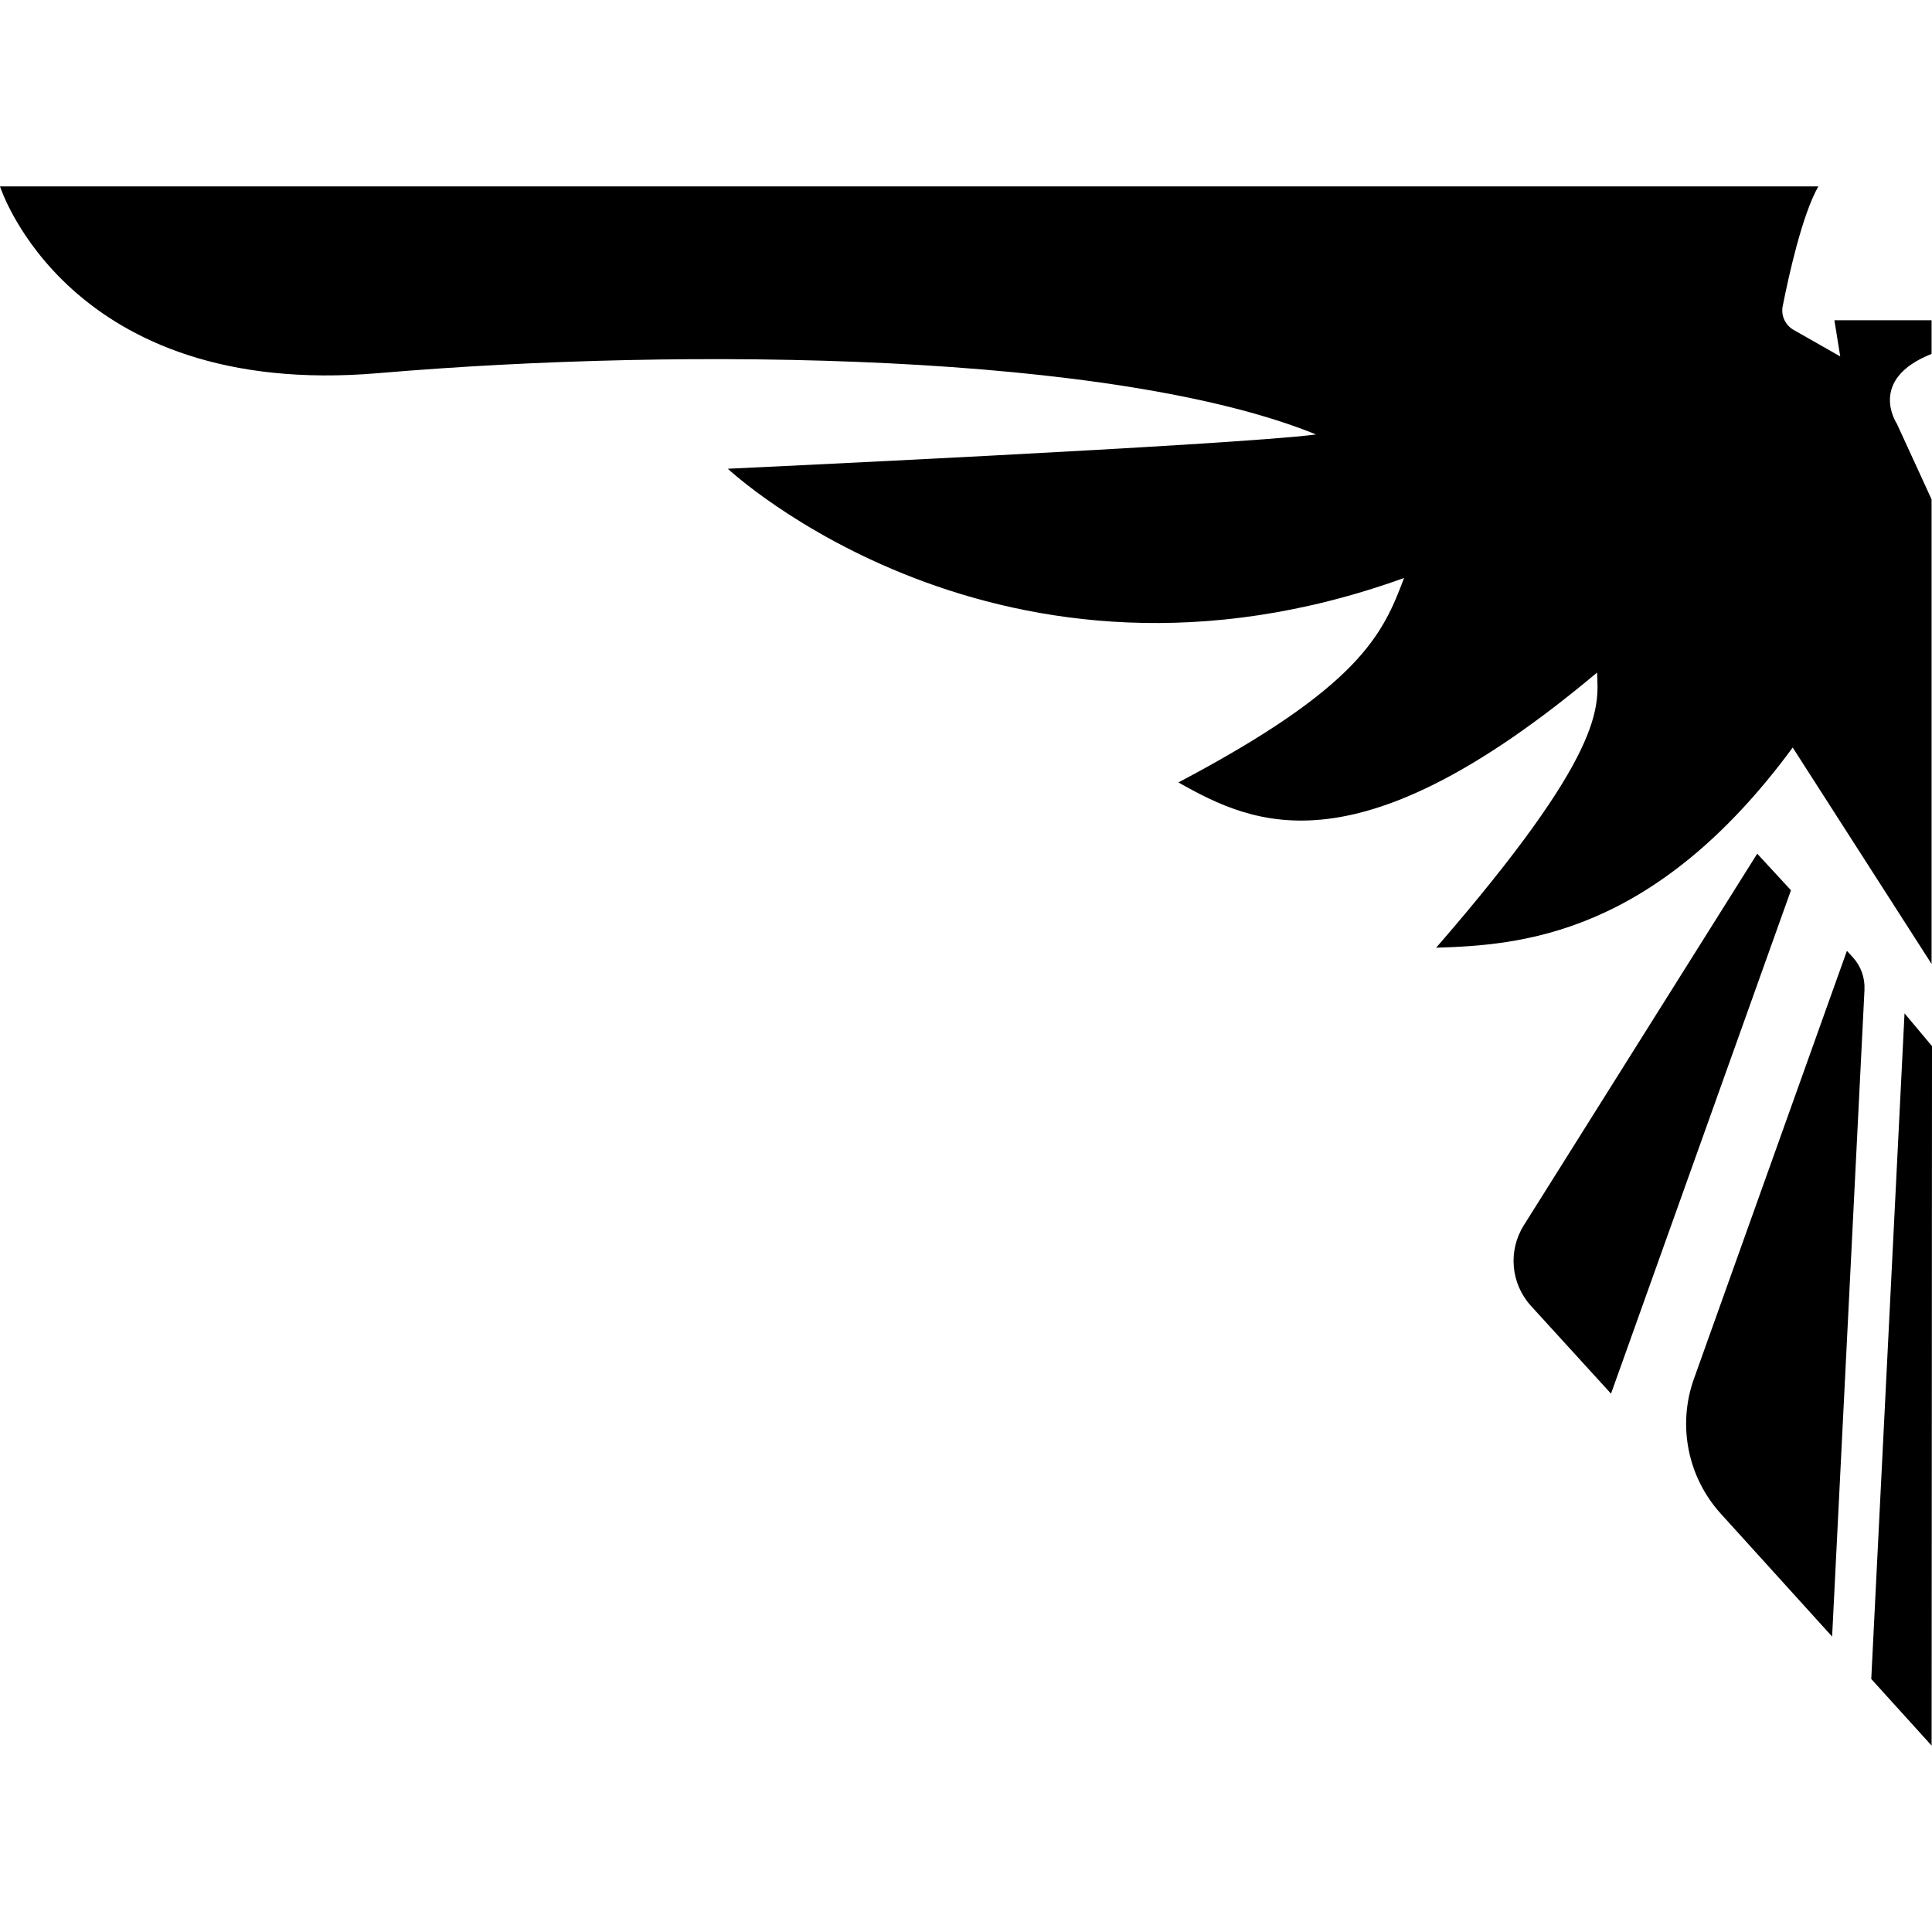
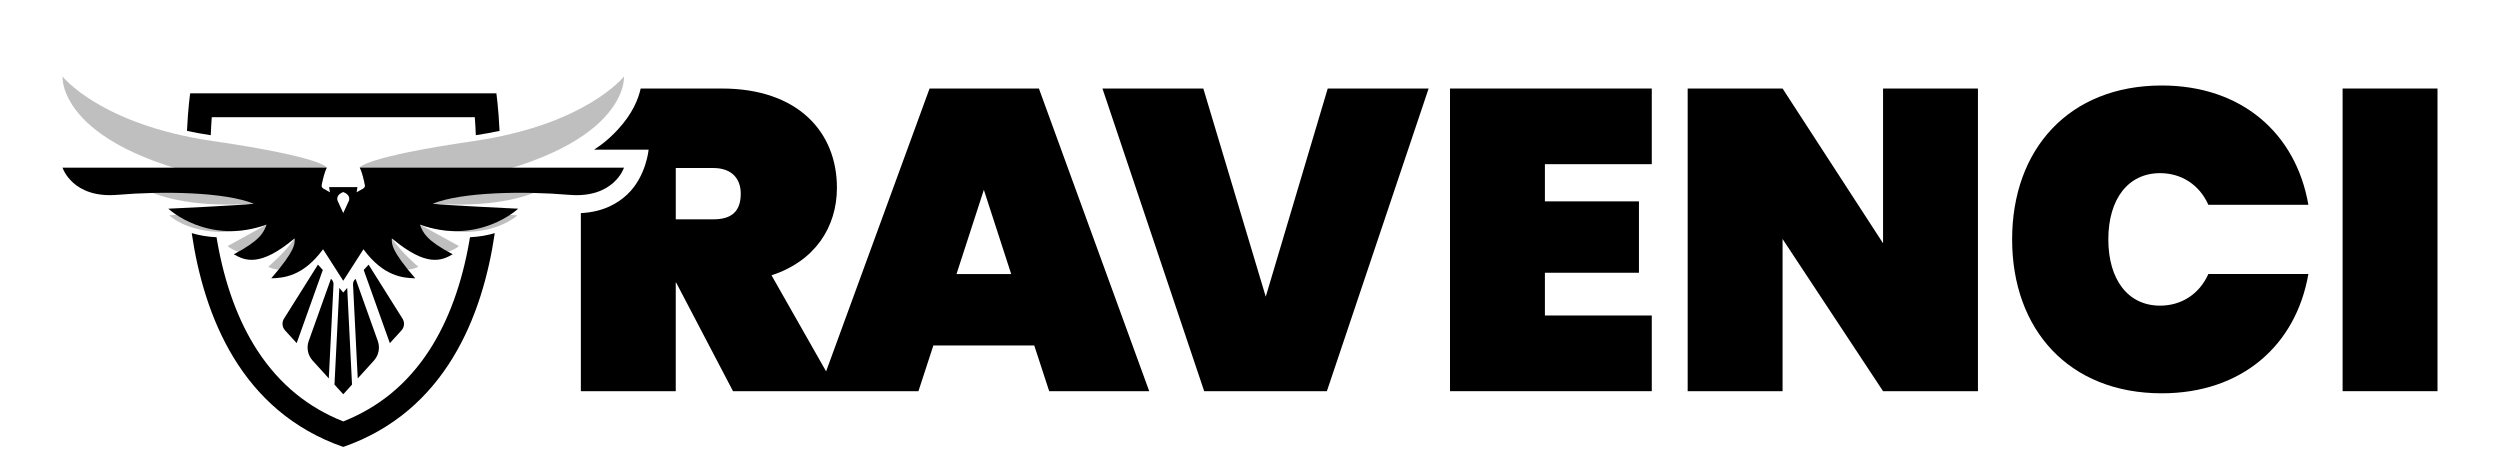
- <svg xmlns="http://www.w3.org/2000/svg" id="Layer_1" data-name="Layer 1" viewBox="0 0 500 500">
+ <svg xmlns="http://www.w3.org/2000/svg" id="Layer_1" data-name="Layer 1" viewBox="0 0 1000 190">
  <defs>
    <style>
-       .cls-1 {
+       .cls-1, .cls-2 {
        stroke-width: 0px;
+       }
+ 
+       .cls-2 {
+         fill: #bfbfbf;
      }
    </style>
  </defs>
-   <path class="cls-1" d="M470.59,48.24H0s17.51,55.19,97.92,48.33c80.41-6.86,190.77-5.24,242.68,15.87-21.32,2.78-152.24,8.87-152.24,8.87,0,0,70.41,66.03,175.01,28.27-5.49,14.62-11.4,28.11-58.4,52.91,19.83,11.21,46.46,23.52,108.35-28.43.36,9,2.29,20.58-41.65,71.21,21.54-.69,56.34-2.94,92.28-51.81l35.94,56.01v-120.24s-8.99-19.58-8.99-19.58c0,0-7.74-11.43,8.99-18.06v-8.71s-25.15,0-25.15,0l1.51,9.36-12.08-6.87c-2.15-1.23-3.29-3.69-2.81-6.12,1.49-7.55,5-23.59,9.22-31Z" />
  <g>
-     <polygon class="cls-1" points="499.9 451.76 484.28 434.52 492.89 262.25 500 270.73 499.9 451.76" />
-     <path class="cls-1" d="M454.77,220.93l-60.41,96.18c-4.14,6.59-3.37,15.12,1.87,20.87l20.7,22.7,46.57-130.28-8.73-9.46Z" />
-     <path class="cls-1" d="M482.53,256.12l-8.38,167.42-28.82-31.81c-8.57-9.46-11.24-22.87-6.94-34.9l39.59-110.75,1.5,1.63c2.1,2.28,3.2,5.31,3.04,8.4Z" />
+     <path class="cls-2" d="M249.6,30.59s-15.15,19.26-59.98,25.81c-44.83,6.55-45.73,10.67-45.73,10.67.95,1.66,1.74,5.27,2.07,6.96.11.55-.15,1.1-.63,1.38l-2.71,1.54.34-2.1h-11.3l.34,2.1-2.71-1.54c-.48-.28-.74-.83-.63-1.38.33-1.7,1.12-5.3,2.07-6.96,0,0-.9-4.12-45.73-10.67-44.83-6.55-59.98-25.81-59.98-25.81,0,0-2.37,29.74,70.21,42.56-22.27-1.39-48.2-5.74-48.2-5.74,0,0,9.36,17.04,54.5,14.08-13.17,3.46-33.8,4.66-33.8,4.66,0,0,12.16,12,38.91,3.69-4.33,2.4-15.59,8.58-15.59,8.58,0,0,8.89,8.59,26.81-3.08-3.73,5.65-10.58,11.36-10.58,11.36,0,0,8.98,5.52,21.96-7l8.07,12.58,8.07-12.58c12.97,12.52,21.96,7,21.96,7,0,0-6.85-5.71-10.58-11.36,17.93,11.67,26.81,3.08,26.81,3.08,0,0-11.27-6.17-15.59-8.58,26.75,8.31,38.91-3.69,38.91-3.69,0,0-20.63-1.2-33.8-4.66,45.13,2.96,54.5-14.08,54.5-14.08,0,0-25.92,4.35-48.2,5.74,72.58-12.82,70.21-42.56,70.21-42.56ZM139.32,80.86l-2.02,4.4-2.02-4.4s-1.74-2.57,2.02-4.06c3.76,1.49,2.02,4.06,2.02,4.06Z" />
+     <g>
+       <path class="cls-1" d="M143.89,67.07c.95,1.66,1.74,5.27,2.07,6.96.11.55-.15,1.1-.63,1.38l-2.71,1.54.34-2.1h-11.3l.34,2.1-2.71-1.54c-.48-.28-.74-.83-.63-1.38.33-1.7,1.12-5.3,2.07-6.96H25.01s3.93,12.4,22,10.86c18.06-1.54,42.85-1.18,54.52,3.56-4.79.62-34.2,1.99-34.2,1.99,0,0,15.82,14.83,39.31,6.35-1.23,3.28-2.56,6.31-13.12,11.89,4.45,2.52,10.44,5.28,24.34-6.39.08,2.02.51,4.62-9.36,16,4.84-.16,12.66-.66,20.73-11.64l8.07,12.58,8.07-12.58c8.07,10.98,15.89,11.48,20.73,11.64-9.87-11.37-9.44-13.97-9.36-16,13.9,11.67,19.88,8.91,24.34,6.39-10.56-5.57-11.88-8.6-13.12-11.89,23.5,8.48,39.31-6.35,39.31-6.35,0,0-29.41-1.37-34.2-1.99,11.66-4.74,36.45-5.1,54.52-3.56,18.06,1.54,22-10.86,22-10.86h-105.71ZM139.32,80.86l-2.02,4.4-2.02-4.4s-1.74-2.57,2.02-4.06c3.76,1.49,2.02,4.06,2.02,4.06Z" />
+       <polygon class="cls-1" points="137.3 117.02 135.73 115.14 133.79 153.84 137.3 157.71 137.3 157.69 137.3 157.71 140.81 153.84 138.88 115.14 137.3 117.02" />
+       <path class="cls-1" d="M147.44,105.86l-1.96,2.13,10.46,29.27,4.65-5.1c1.18-1.29,1.35-3.21.42-4.69l-13.57-21.6Z" />
+       <path class="cls-1" d="M142.23,111.51l-.34.37c-.47.51-.72,1.19-.68,1.89l1.88,37.61,6.47-7.14c1.93-2.13,2.52-5.14,1.56-7.84l-8.89-24.88Z" />
+       <path class="cls-1" d="M127.17,105.86l-13.57,21.6c-.93,1.48-.76,3.4.42,4.69l4.65,5.1,10.46-29.27-1.96-2.13Z" />
+       <path class="cls-1" d="M132.38,111.51l-8.89,24.88c-.97,2.7-.37,5.71,1.56,7.84l6.47,7.14,1.88-37.61c.03-.7-.21-1.38-.68-1.89l-.34-.37Z" />
+     </g>
+   </g>
+   <g>
+     <path class="cls-1" d="M371.83,35.41l-41.39,113.14-21.83-38.42c17.27-5.64,26.16-19.15,26.16-35.05,0-22.23-15.56-39.67-46-39.67h-32.5c-.9,4.13-3.26,10.15-9.3,16.59-1.95,2.07-4.09,4.12-6.58,5.95-.67.49-2.73,1.91-2.73,1.91h21.79s-.97,10.73-8.49,17.87c-3.37,3.2-9.21,7.08-18.62,7.51v71.24h37.96v-43.43h.17l22.74,43.43h74.16l5.98-18.3h40.35l5.98,18.3h40.01l-44.12-121.06h-43.77ZM285.36,87.73h-15.05v-20.52h15.05c7.18,0,10.94,4.1,10.94,10.26,0,7.18-3.76,10.26-10.94,10.26ZM382.6,109.62l10.94-33.69,10.94,33.69h-21.89Z" />
+     <polygon class="cls-1" points="506.3 118.68 481.33 35.41 440.98 35.41 481.67 156.47 530.75 156.47 571.45 35.41 531.09 35.41 506.3 118.68" />
+     <polygon class="cls-1" points="580 156.47 660.71 156.47 660.71 126.2 617.96 126.2 617.96 109.1 655.58 109.1 655.58 80.55 617.96 80.55 617.96 65.67 660.71 65.67 660.71 35.41 580 35.41 580 156.47" />
+     <polygon class="cls-1" points="753.22 97.31 713.03 35.41 675.07 35.41 675.07 156.47 713.03 156.47 713.03 95.6 753.22 156.47 791.18 156.47 791.18 35.41 753.22 35.41 753.22 97.31" />
+     <path class="cls-1" d="M864.02,69.26c8.55,0,15.73,4.62,19.32,12.65h40.01c-4.96-28.56-26.67-47.71-58.65-47.71-37.11,0-59.85,25.48-59.85,61.56s22.74,61.56,59.85,61.56c31.98,0,53.69-19.15,58.65-47.71h-40.01c-3.59,8.04-10.77,12.65-19.32,12.65-12.83,0-20.69-10.43-20.69-26.5s7.87-26.5,20.69-26.5Z" />
+     <rect class="cls-1" x="937.04" y="35.41" width="37.96" height="121.06" />
+   </g>
+   <g>
+     <path class="cls-1" d="M84.3,54.09c.11-2.7.25-5.13.41-7.2h105.21c.16,2.07.3,4.5.41,7.19,3.33-.51,6.49-1.08,9.49-1.72-.43-9.25-1.28-15.03-1.28-15.03h-122.47s-.85,5.78-1.28,15.03c3,.64,6.17,1.22,9.5,1.72Z" />
+     <path class="cls-1" d="M187.99,94.88c-.08.46-.14.91-.22,1.37-3,17.29-8.39,32.02-16,43.79-4.4,6.79-9.6,12.67-15.47,17.46-5.61,4.58-11.99,8.3-18.99,11.07-6.97-2.76-13.31-6.45-18.9-11-5.85-4.76-11.05-10.6-15.44-17.34-7.61-11.7-13.01-26.35-16.05-43.53-.11-.61-.2-1.21-.3-1.81-3.88-.18-7.18-.81-9.93-1.64,4.86,33.11,19.7,71.3,60.61,85.52,40.91-14.22,55.75-52.4,60.61-85.52-2.75.83-6.05,1.46-9.93,1.64Z" />
  </g>
</svg>
